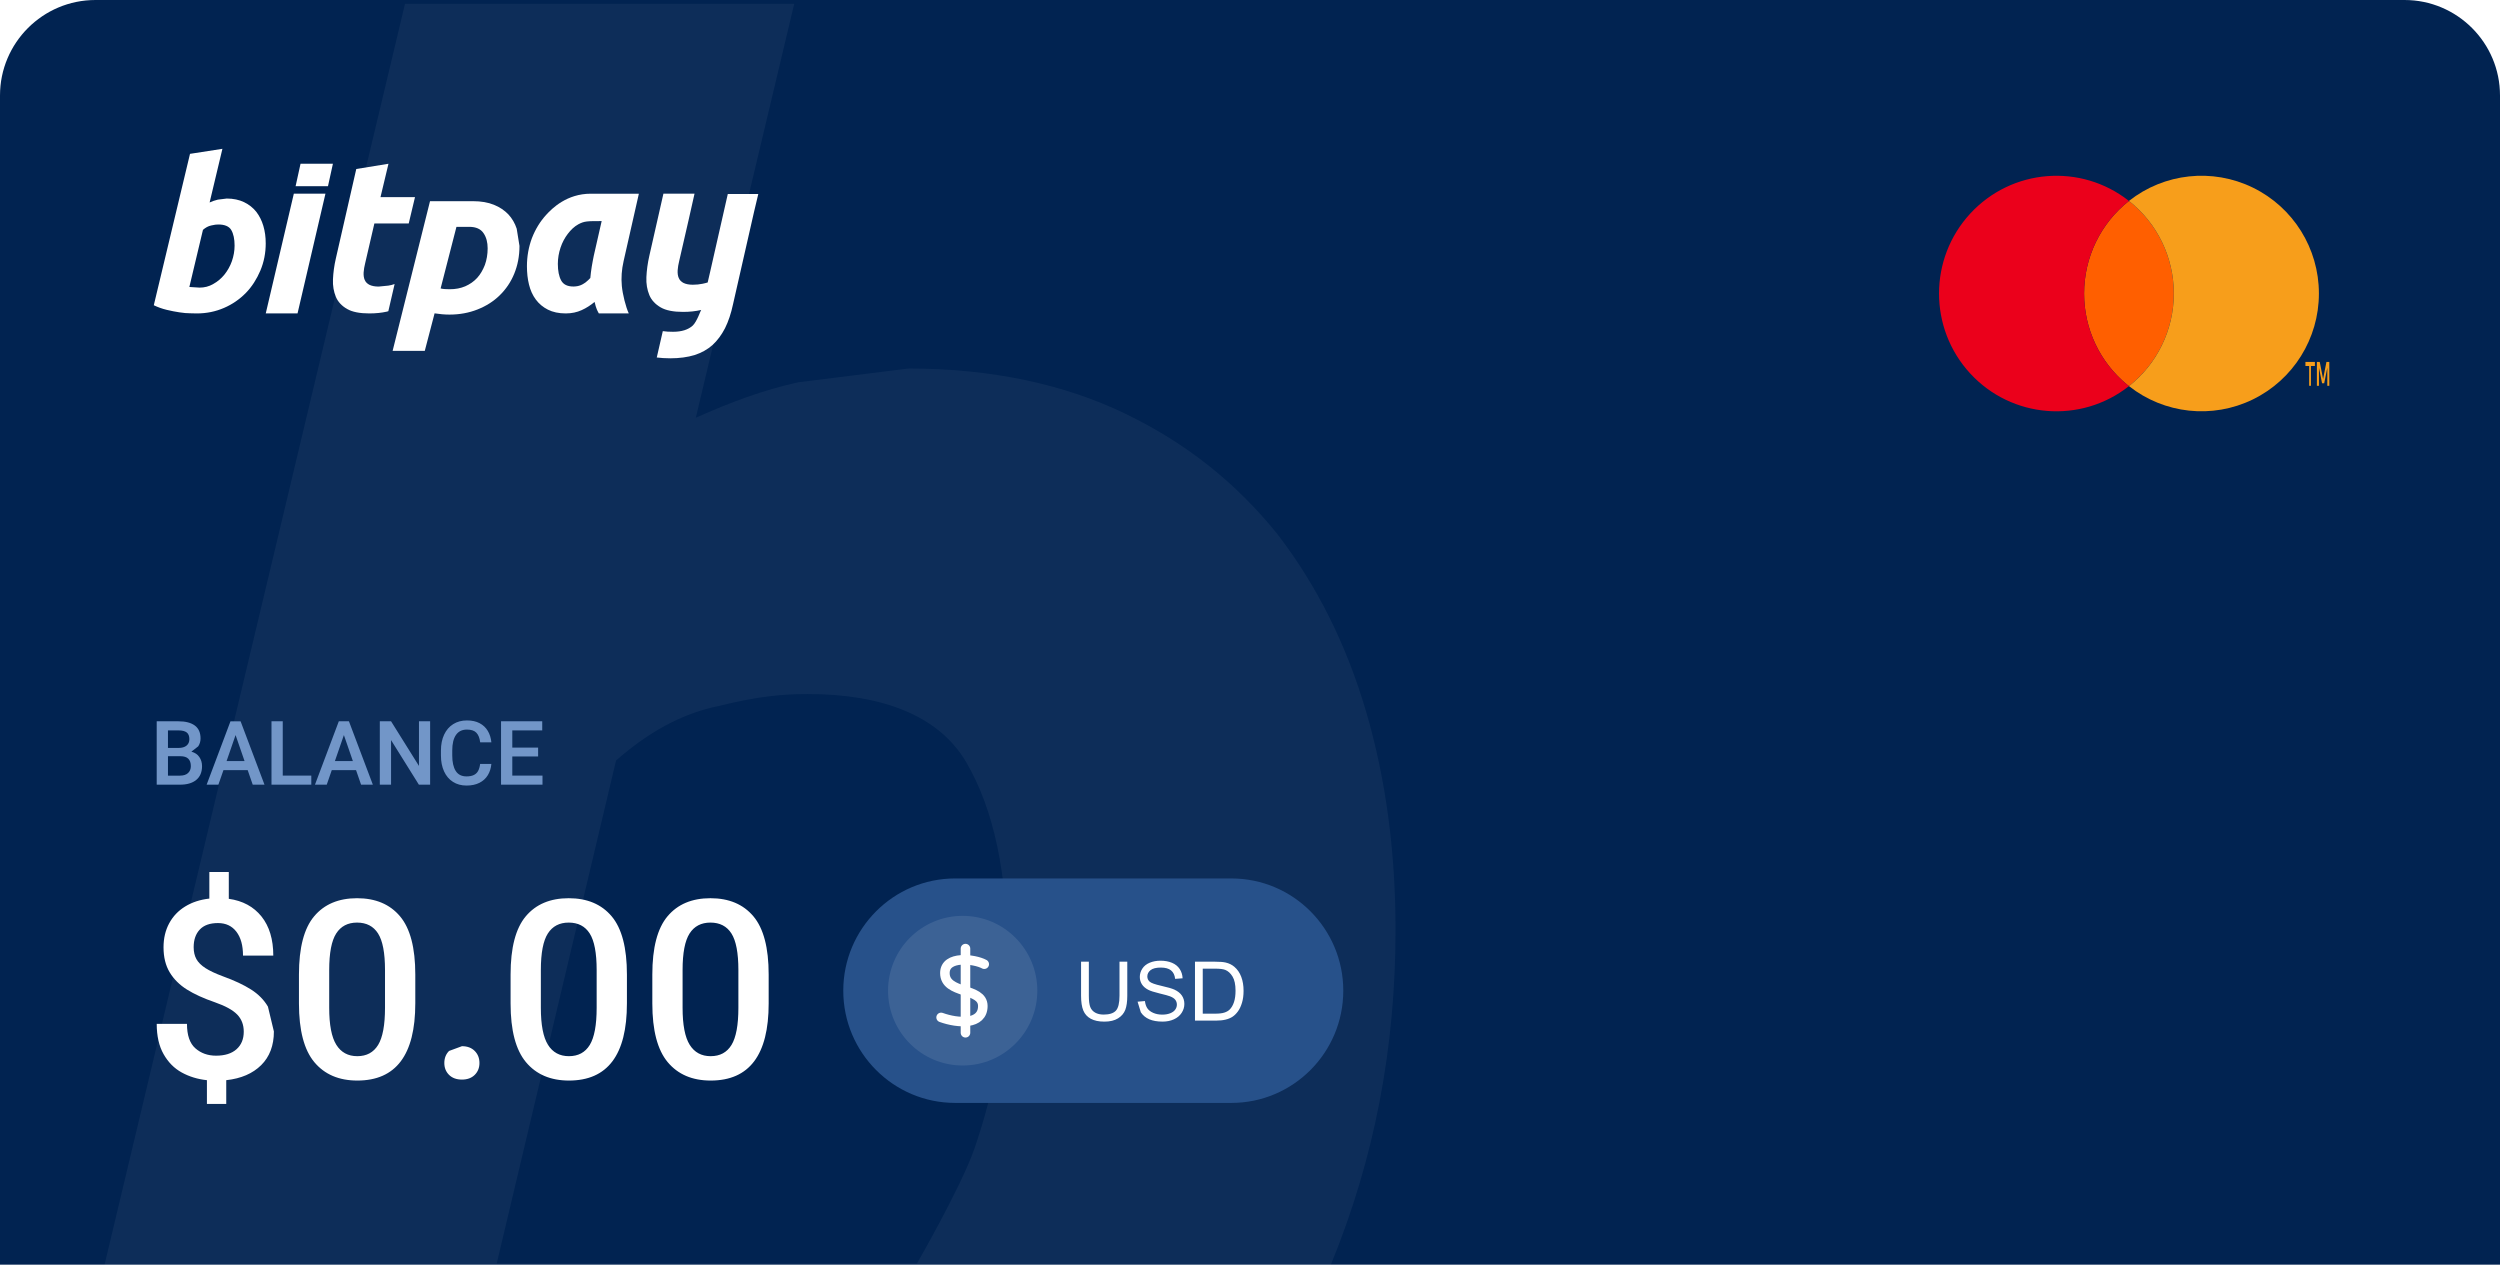
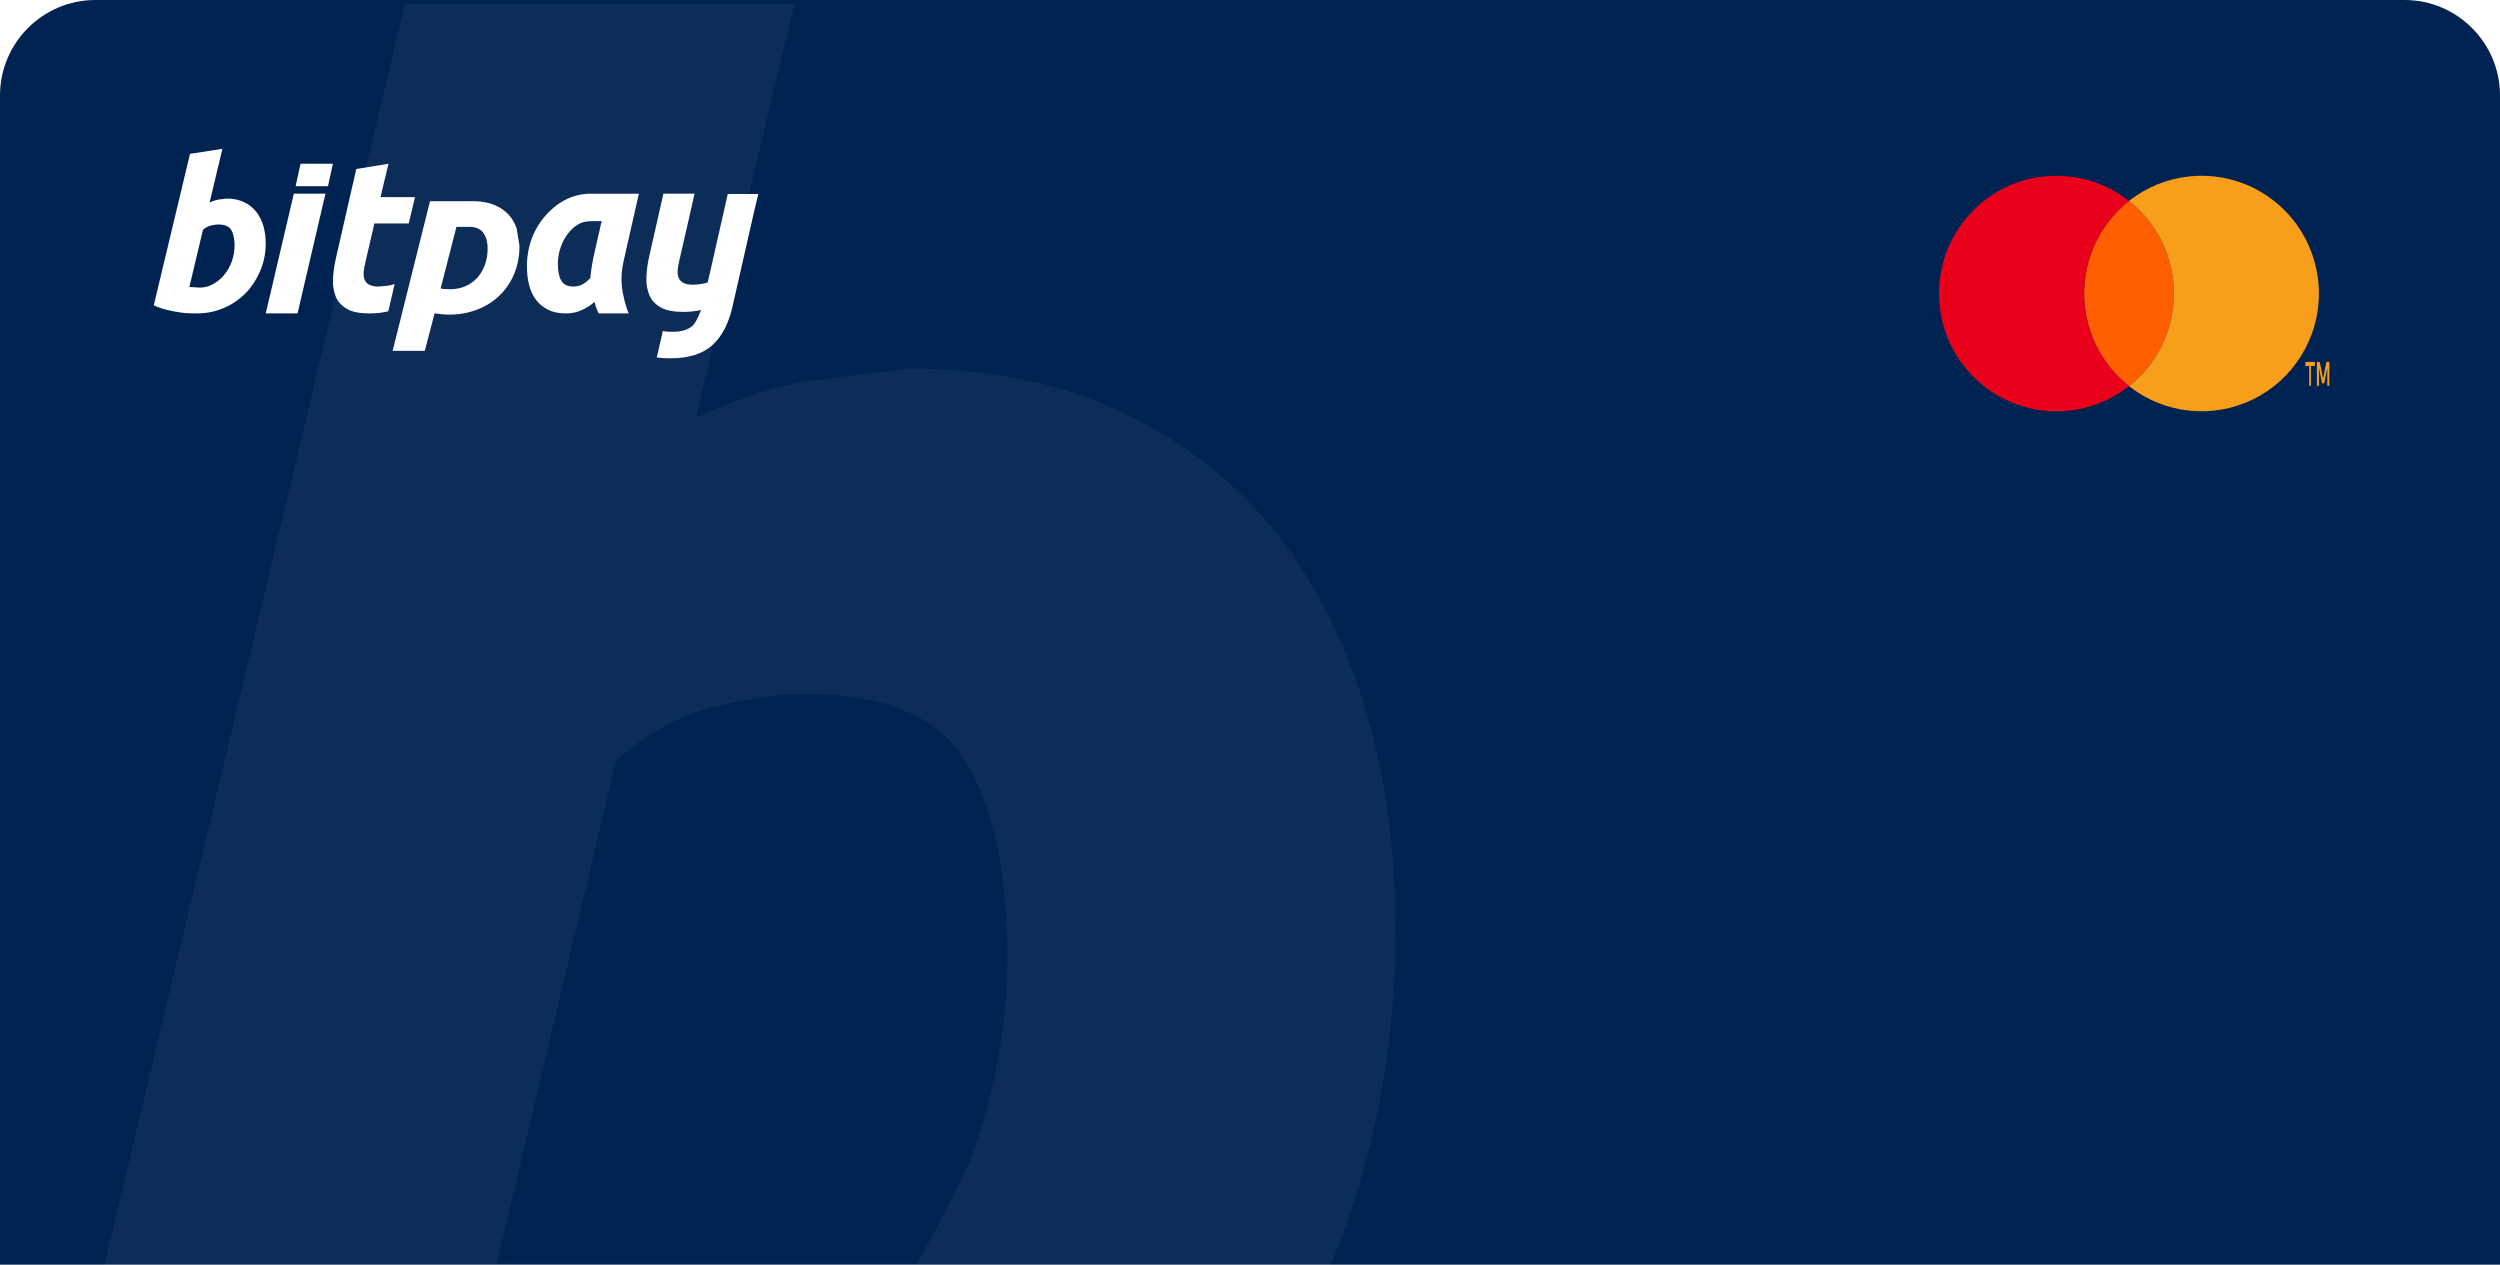
<svg xmlns="http://www.w3.org/2000/svg" xmlns:xlink="http://www.w3.org/1999/xlink" width="261.729" height="132.398" viewBox="0 0 261.729 132.398">
  <defs>
    <path id="path-1" fill-rule="evenodd" d="M251.729 0H10C4.48 0 0 4.481 0 10v122.398h261.729V10c0-5.519-4.482-10-10-10z" />
    <path id="path-17" fill-rule="evenodd" d="M103.042 100.943c-.993-.548-4.119-.955-4.119.929 0 2.255 3.97 1.459 3.97 3.449 0 1.99-2.578 1.841-4.367 1.194" />
    <path id="path-18" fill-rule="evenodd" d="M101.078 99.31v8.812" />
  </defs>
  <g>
    <use fill="rgb(1,35,81)" xlink:href="#path-1" />
    <use fill-opacity="0" stroke="rgb(0,0,0)" stroke-linecap="butt" stroke-linejoin="miter" stroke-opacity="0" stroke-width="1" xlink:href="#path-1" />
    <g>
      <path fill="rgb(255,95,0)" fill-rule="evenodd" d="M222.884 21.035c2.965 2.337 4.696 5.911 4.696 9.693 0 3.688-1.646 7.177-4.476 9.516l-.22.177-.004.001-.216-.174c-2.832-2.338-4.478-5.829-4.474-9.518-.003-3.783 1.728-7.356 4.694-9.692l-.005-.004.005 0z" />
      <path fill="rgb(235,0,27)" fill-rule="evenodd" d="M218.19 30.73c-.003-3.783 1.728-7.356 4.694-9.692-5.039-3.973-12.275-3.394-16.623 1.329-4.348 4.723-4.348 12.005 0 16.728 4.348 4.723 11.584 5.302 16.623 1.329-2.967-2.336-4.698-5.911-4.694-9.695z" />
      <path fill="rgb(247,158,27)" fill-rule="evenodd" d="M241.934 38.32v2.071H241.75v-2.071h-.391v-.429h.99v.429h-.416zm1.924-.429v2.5h-.209v-1.893l-.324 1.625h-.225l-.324-1.625v1.893h-.217v-2.5h.299l.35 1.786.35-1.786h.301z" />
      <path fill="rgb(247,158,27)" fill-rule="evenodd" d="M242.77 30.73c-0 4.72-2.687 9.026-6.919 11.089-4.232 2.063-9.267 1.52-12.966-1.397 2.965-2.337 4.696-5.911 4.696-9.693 0-3.783-1.731-7.356-4.696-9.693 3.699-2.917 8.734-3.46 12.966-1.397 4.232 2.063 6.919 6.369 6.919 11.089v.003z" />
    </g>
    <g opacity=".05">
      <path fill="rgb(255,255,255)" fill-rule="evenodd" d="M42.402.398l-31.453 132h128.381c4.578-11.153 6.77-22.712 6.77-35.066 0-8.246-1.033-15.874-3.096-22.883-2.064-7.009-5.16-13.194-9.287-18.553-4.332-5.36-9.492-9.483-15.889-12.575-6.396-3.092-14.031-4.741-22.699-4.741l-11.555 1.443c-3.715.825-7.018 2.061-10.73 3.711L83.148.398H42.402zm9.6 131.875l12.494-52.659c3.279-2.864 6.762-4.91 10.859-5.728 4.098-1.023 6.76-1.227 9.219-1.227 7.785 0 13.727 2.25 16.596 7.16 2.869 4.91 4.303 11.661 4.303 20.253 0 6.956-1.229 13.706-3.482 20.253C100.531 124.428 96 132.274 96 132.274H52.002z" />
    </g>
    <g>
      <path fill="rgb(255,255,255)" fill-rule="evenodd" d="M79.386 20.312h-3.192l-1.847 8.143-.259 1.117c-.178.051-.356.102-.535.135-.324.068-.664.102-1.021.102-.405 0-.729-.068-.972-.186-.227-.119-.405-.288-.502-.525-.097-.22-.13-.491-.113-.796.016-.305.081-.643.162-.982l.972-4.233.632-2.81h-3.257l-1.474 6.501c-.178.779-.275 1.524-.308 2.235-.032.711.081 1.321.308 1.879.227.542.632.965 1.183 1.287.551.322 1.345.474 2.349.474.697 0 1.312-.068 1.896-.203-.049.017-.437 1.219-.891 1.642-.47.423-1.15.643-2.058.643-.389 0-.745-.017-1.069-.068l-.632 2.76c.421.051.891.085 1.41.085.972 0 1.815-.119 2.544-.339.729-.237 1.345-.576 1.879-1.05.518-.474.956-1.067 1.312-1.761.356-.711.632-1.541.842-2.523l2.203-9.684" />
      <path fill="rgb(255,255,255)" fill-rule="evenodd" d="M65.283 27.353c-.197.859-.264 1.734-.182 2.593.084.876.414 2.198.727 2.867h-3.135c-.381-.67-.363-.996-.447-1.202-.412.343-.857.635-1.354.859-.494.223-1.039.343-1.666.343-.727 0-1.354-.137-1.865-.395-.512-.258-.941-.618-1.271-1.065-.33-.446-.561-.962-.709-1.562s-.215-1.236-.215-1.923c0-1.047.182-2.026.527-2.953.363-.927.859-1.734 1.486-2.421.627-.687 2.162-2.215 4.672-2.215h5.033l-1.602 7.074zm-2.293-4.207c-1.518 0-1.799 0-2.426.326-.445.24-.809.601-1.123 1.013-.312.412-.576.893-.758 1.442-.182.549-.281 1.116-.281 1.7 0 .721.115 1.305.346 1.734.232.429.662.635 1.289.635.33 0 .643-.069.906-.206.266-.137.562-.361.859-.687.033-.378.082-.773.148-1.185.066-.412.148-.807.215-1.15l.824-3.623z" />
      <path fill="rgb(255,255,255)" fill-rule="evenodd" d="M54.385 25.753c0 1.059-.188 2.02-.547 2.899-.359.88-.871 1.629-1.521 2.264-.648.635-1.418 1.124-2.324 1.482-.906.358-1.881.537-2.939.537-.514 0-1.025-.049-1.557-.13l-1.025 3.925h-3.367l3.914-15.668h4.496c.855 0 1.59.13 2.188.375.615.244 1.111.586 1.521 1.01.393.423.684.928.871 1.498l.291 1.808zm-8.256 4.446c.256.065.582.081.957.081.598 0 1.129-.098 1.625-.309.479-.212.904-.505 1.246-.88.342-.375.6-.831.805-1.352.188-.521.291-1.108.291-1.743 0-.619-.137-1.156-.428-1.58-.291-.44-.787-.668-1.504-.668h-1.334l-1.658 6.45z" />
      <path fill="rgb(255,255,255)" fill-rule="evenodd" d="M39.642 30.002c-.401 0-.722-.067-.963-.183-.225-.116-.401-.283-.498-.516-.096-.216-.128-.482-.112-.782.016-.299.08-.632.161-.965l.963-4.158h3.596l.658-2.761h-3.612l.835-3.493-3.371.549-2.135 9.348c-.177.765-.273 1.497-.305 2.196-.032.699.08 1.297.305 1.846.225.532.626.948 1.172 1.264.546.316 1.332.466 2.328.466.69 0 1.3-.067 1.814-.183.048-.017.128-.033.177-.05l.658-2.844c-.225.083-.449.133-.658.166" />
      <path fill="rgb(255,255,255)" fill-rule="evenodd" d="M30.761 20.278l-2.939 12.535h3.328l2.922-12.535h-3.311z" />
      <path fill="rgb(255,255,255)" fill-rule="evenodd" d="M34.337 19.495l.516-2.35h-3.39l-.516 2.35h3.39z" />
      <path fill="rgb(255,255,255)" fill-rule="evenodd" d="M23.732 20.785c.695 0 1.307.132 1.82.379.514.247.928.577 1.275 1.005.33.428.578.923.744 1.483.166.56.248 1.17.248 1.829 0 1.005-.182 1.944-.562 2.851-.381.89-.877 1.681-1.523 2.34-.645.659-1.406 1.186-2.283 1.565-.877.379-1.82.577-2.848.577-.133 0-.363 0-.695-.016-.33 0-.711-.033-1.125-.099-.43-.066-.877-.148-1.342-.264-.479-.115-.926-.28-1.34-.478l3.791-15.851 3.393-.527-1.34 5.619c.297-.132.562-.231.859-.297l.928-.115zm-2.848 9.326c.514 0 .994-.115 1.441-.379.447-.247.844-.577 1.174-.989.332-.412.598-.89.779-1.401.182-.527.281-1.071.281-1.631 0-.692-.117-1.236-.348-1.631-.232-.396-.713-.577-1.342-.577-.197 0-.412.016-.744.099-.33.066-.613.231-.877.461l-1.424 5.981 1.059.066z" />
    </g>
-     <path fill="rgb(114,150,200)" fill-rule="evenodd" d="M51.441 79.98c-.039.444-.164.836-.371 1.176-.207.34-.498.606-.875.798-.375.191-.826.287-1.354.287-.543 0-1.016-.128-1.418-.385q-.607-.385-.932-1.096-.328-.711-.328-1.664v-.524q0-.953.334-1.664c.223-.474.539-.84.949-1.098.412-.258.891-.387 1.439-.387.518 0 .961.096 1.326.289.367.193.652.462.857.807q.309.517.375 1.196h-1.172c-.053-.444-.184-.777-.395-1-.209-.223-.541-.335-.992-.335q-.758 0-1.148.563c-.258.375-.389.915-.389 1.62v.533c0 .693.121 1.231.361 1.613.242.383.617.574 1.131.574.314 0 .57-.049.77-.148.199-.099.35-.243.449-.433.102-.19.172-.431.207-.722h1.174zm-31.404-1.285q.551.146.832.558c.188.275.283.593.283.955 0 .629-.203 1.11-.605 1.442-.402.333-.969.499-1.699.499H16.406v-6.636h2.273c.744 0 1.316.148 1.717.444.4.296.6.747.6 1.351q0 .465-.246.829l-.713.556zm3.355 1.932h2.539l.527 1.522h1.232L25.188 75.514h-1.059l-2.496 6.636h1.232l.527-1.522zm9.199.574v.948h-4.168v-6.636h1.178v5.688h2.99zm4.682-.574H34.734l-.527 1.522h-1.232l2.496-6.636h1.059l2.504 6.636h-1.232l-.527-1.522zm3.668-3.145l2.912 4.667H45.031v-6.636h-1.168v4.676l-2.922-4.676h-1.178v6.636h1.178v-4.667zm15.854 3.719v.948h-4.34v-6.636h4.312v.953H53.633v1.8h2.703v.93h-2.703v2.005h3.162zm-39.211-4.735v1.837H18.688c.361 0 .641-.081.84-.242.197-.161.297-.387.297-.679 0-.322-.092-.555-.277-.7-.184-.144-.473-.216-.867-.216h-1.096zm8.018 3.209l-.939-2.721-.941 2.721h1.881zm11.34 0l-.939-2.721-.941 2.721h1.881zm-18.094 1.527q.545 0 .838-.271.293-.271.293-.722c0-.693-.359-1.039-1.08-1.039h-1.314v2.033h1.264z" />
-     <g>
-       <path fill="rgb(39,81,138)" fill-rule="evenodd" d="M100.002 91.966h28.91c6.467 0 11.718 5.265 11.718 11.75 1e-7 6.485-5.251 11.75-11.718 11.75h-28.91c-6.467 0-11.718-5.265-11.718-11.75 0-6.485 5.251-11.75 11.718-11.75z" />
-       <g opacity=".1">
-         <ellipse cx="100.785" cy="103.716" fill="rgb(255,255,255)" rx="7.813" ry="7.833" />
-       </g>
-       <g>
-         <g>
-           <use fill="rgb(0,0,0)" fill-opacity="0" xlink:href="#path-17" />
-           <use fill-opacity="0" stroke="rgb(255,255,255)" stroke-linecap="round" stroke-linejoin="round" stroke-width="1" xlink:href="#path-17" />
-         </g>
-         <g>
-           <use fill="rgb(0,0,0)" fill-opacity="0" xlink:href="#path-18" />
-           <use fill-opacity="0" stroke="rgb(255,255,255)" stroke-linecap="round" stroke-linejoin="round" stroke-width="1" xlink:href="#path-18" />
-         </g>
-       </g>
-       <path fill="rgb(255,255,255)" fill-rule="evenodd" d="M119.096 104.868l.768-.067c.037.309.121.562.254.759.133.198.34.358.619.48.279.122.594.183.943.183.311 0 .586-.046.824-.139.236-.093.414-.219.529-.381.117-.161.176-.337.176-.528 0-.194-.057-.363-.168-.507-.113-.144-.297-.266-.555-.364-.166-.065-.529-.165-1.096-.301-.564-.136-.961-.264-1.188-.385-.293-.154-.512-.346-.656-.574-.145-.229-.217-.484-.217-.768 0-.311.088-.602.266-.873.176-.271.434-.476.771-.616.338-.14.715-.21 1.129-.21.455 0 .857.074 1.207.221q.521.221.803.65c.188.286.289.61.303.972l-.781.059c-.041-.39-.184-.684-.426-.884-.242-.199-.6-.299-1.072-.299-.492 0-.852.09-1.076.271-.225.181-.338.399-.338.654 0 .222.08.404.24.547.156.143.564.29 1.227.44.662.15 1.115.281 1.361.393.359.166.623.375.793.629.172.254.256.546.256.877 0 .328-.094.637-.281.928-.188.29-.455.516-.807.677-.352.161-.746.242-1.186.242-.557 0-1.023-.081-1.4-.244-.375-.163-.67-.407-.885-.734l-.338-1.109zm-1.893-4.186h.814v3.564c0 .62-.07 1.112-.209 1.477-.141.365-.393.661-.758.89-.365.229-.844.343-1.438.343-.576 0-1.047-.1-1.414-.299-.367-.199-.627-.487-.785-.865q-.234-.566-.234-1.546v-3.564h.814v3.559c0 .536.049.93.148 1.184.1.254.27.449.512.587.242.137.539.206.889.206.598 0 1.025-.136 1.279-.408.254-.272.381-.795.381-1.569v-3.559zm7.902 6.168v-6.168h2.119c.479 0 .844.029 1.096.088.352.081.652.229.902.442q.486.412.727 1.054c.162.428.242.916.242 1.466 0 .468-.055.884-.164 1.245-.109.362-.248.661-.42.898-.17.237-.357.424-.559.56-.203.136-.449.239-.734.309-.287.07-.617.105-.988.105h-2.221zm.814-.728h1.312c.406 0 .725-.038.955-.114.23-.076.416-.182.553-.32.193-.194.344-.454.451-.78.107-.327.16-.723.16-1.189 0-.645-.105-1.141-.316-1.487-.211-.346-.467-.578-.77-.696-.219-.084-.568-.126-1.053-.126h-1.293v4.712z" />
-     </g>
-     <g>
-       <path fill="rgb(255,255,255)" fill-rule="evenodd" d="M28.674 107.982q0 2.208-1.33 3.528c-.887.881-2.105 1.406-3.658 1.576v2.488h-2.023v-2.488c-.967-.102-1.846-.37-2.635-.804-.789-.434-1.422-1.074-1.902-1.921-.479-.846-.719-1.904-.719-3.171h3.168c0 1.191.293 2.044.879 2.559.586.515 1.307.772 2.164.772.924 0 1.639-.225 2.145-.676.504-.451.756-1.063.756-1.838 0-.723-.229-1.321-.686-1.793-.459-.472-1.236-.9-2.33-1.282-1.188-.408-2.168-.855-2.939-1.34-.771-.485-1.373-1.085-1.801-1.799-.428-.715-.643-1.587-.643-2.616 0-.944.197-1.782.592-2.514.395-.732.951-1.319 1.674-1.761q1.08-.664 2.531-.829v-2.782H23.953v2.807c1.459.204 2.6.821 3.424 1.85.822 1.029 1.234 2.395 1.234 4.096h-3.17c0-1.063-.23-1.897-.693-2.501q-.693-.906-1.928-.906c-.848 0-1.484.228-1.908.683-.426.455-.637 1.07-.637 1.844 0 .485.096.9.285 1.244.191.345.508.659.949.944.441.285 1.053.572 1.832.861 1.197.434 2.176.893 2.939 1.378q1.145.727 1.77 1.793l.623 2.597zm14.803-2.922c0 5.377-2.023 8.065-6.07 8.065-1.926 0-3.426-.642-4.5-1.927-1.072-1.285-1.609-3.331-1.609-6.138v-3.037c0-2.799.529-4.83 1.59-6.093 1.061-1.263 2.559-1.895 4.494-1.895 1.934 0 3.434.632 4.498 1.895 1.064 1.263 1.598 3.294 1.598 6.093v3.037zm22.156 0c0 5.377-2.023 8.065-6.07 8.065-1.926 0-3.426-.642-4.5-1.927-1.072-1.285-1.609-3.331-1.609-6.138v-3.037c0-2.799.529-4.83 1.59-6.093 1.061-1.263 2.559-1.895 4.494-1.895 1.934 0 3.434.632 4.498 1.895 1.064 1.263 1.598 3.294 1.598 6.093v3.037zm8.77 8.065c4.047 0 6.07-2.688 6.07-8.065v-3.037c0-2.799-.533-4.83-1.598-6.093-1.064-1.263-2.564-1.895-4.498-1.895-1.936 0-3.434.632-4.494 1.895-1.061 1.263-1.59 3.294-1.59 6.093v3.037c0 2.807.537 4.853 1.609 6.138 1.074 1.285 2.574 1.927 4.5 1.927zm-34.096-11.574c0-1.787-.242-3.06-.727-3.822-.482-.761-1.217-1.142-2.201-1.142-.967 0-1.695.381-2.182 1.142-.488.761-.732 2.035-.732 3.822v3.956c0 1.787.248 3.078.744 3.873.496.795 1.229 1.193 2.195 1.193.977 0 1.703-.393 2.184-1.18.479-.787.719-2.082.719-3.886v-3.956zm22.158 0c0-1.787-.242-3.06-.727-3.822-.482-.761-1.217-1.142-2.201-1.142-.967 0-1.695.381-2.182 1.142-.488.761-.732 2.035-.732 3.822v3.956c0 1.787.248 3.078.744 3.873.496.795 1.229 1.193 2.195 1.193.977 0 1.703-.393 2.184-1.18.479-.787.719-2.082.719-3.886v-3.956zm14.111-3.822c.484.761.727 2.035.727 3.822v3.956c0 1.804-.24 3.099-.719 3.886-.48.787-1.207 1.18-2.184 1.18-.967 0-1.699-.398-2.195-1.193-.496-.795-.744-2.086-.744-3.873v-3.956c0-1.787.244-3.06.732-3.822.486-.761 1.215-1.142 2.182-1.142.984 0 1.719.381 2.201 1.142zm-28.213 11.798q.84 0 1.336.498c.33.332.496.753.496 1.263 0 .502-.166.917-.496 1.244q-.496.491-1.336.491c-.568 0-1.018-.164-1.35-.491-.33-.328-.496-.742-.496-1.244 0-.51.166-.932.496-1.263l1.35-.498z" />
-     </g>
  </g>
</svg>
